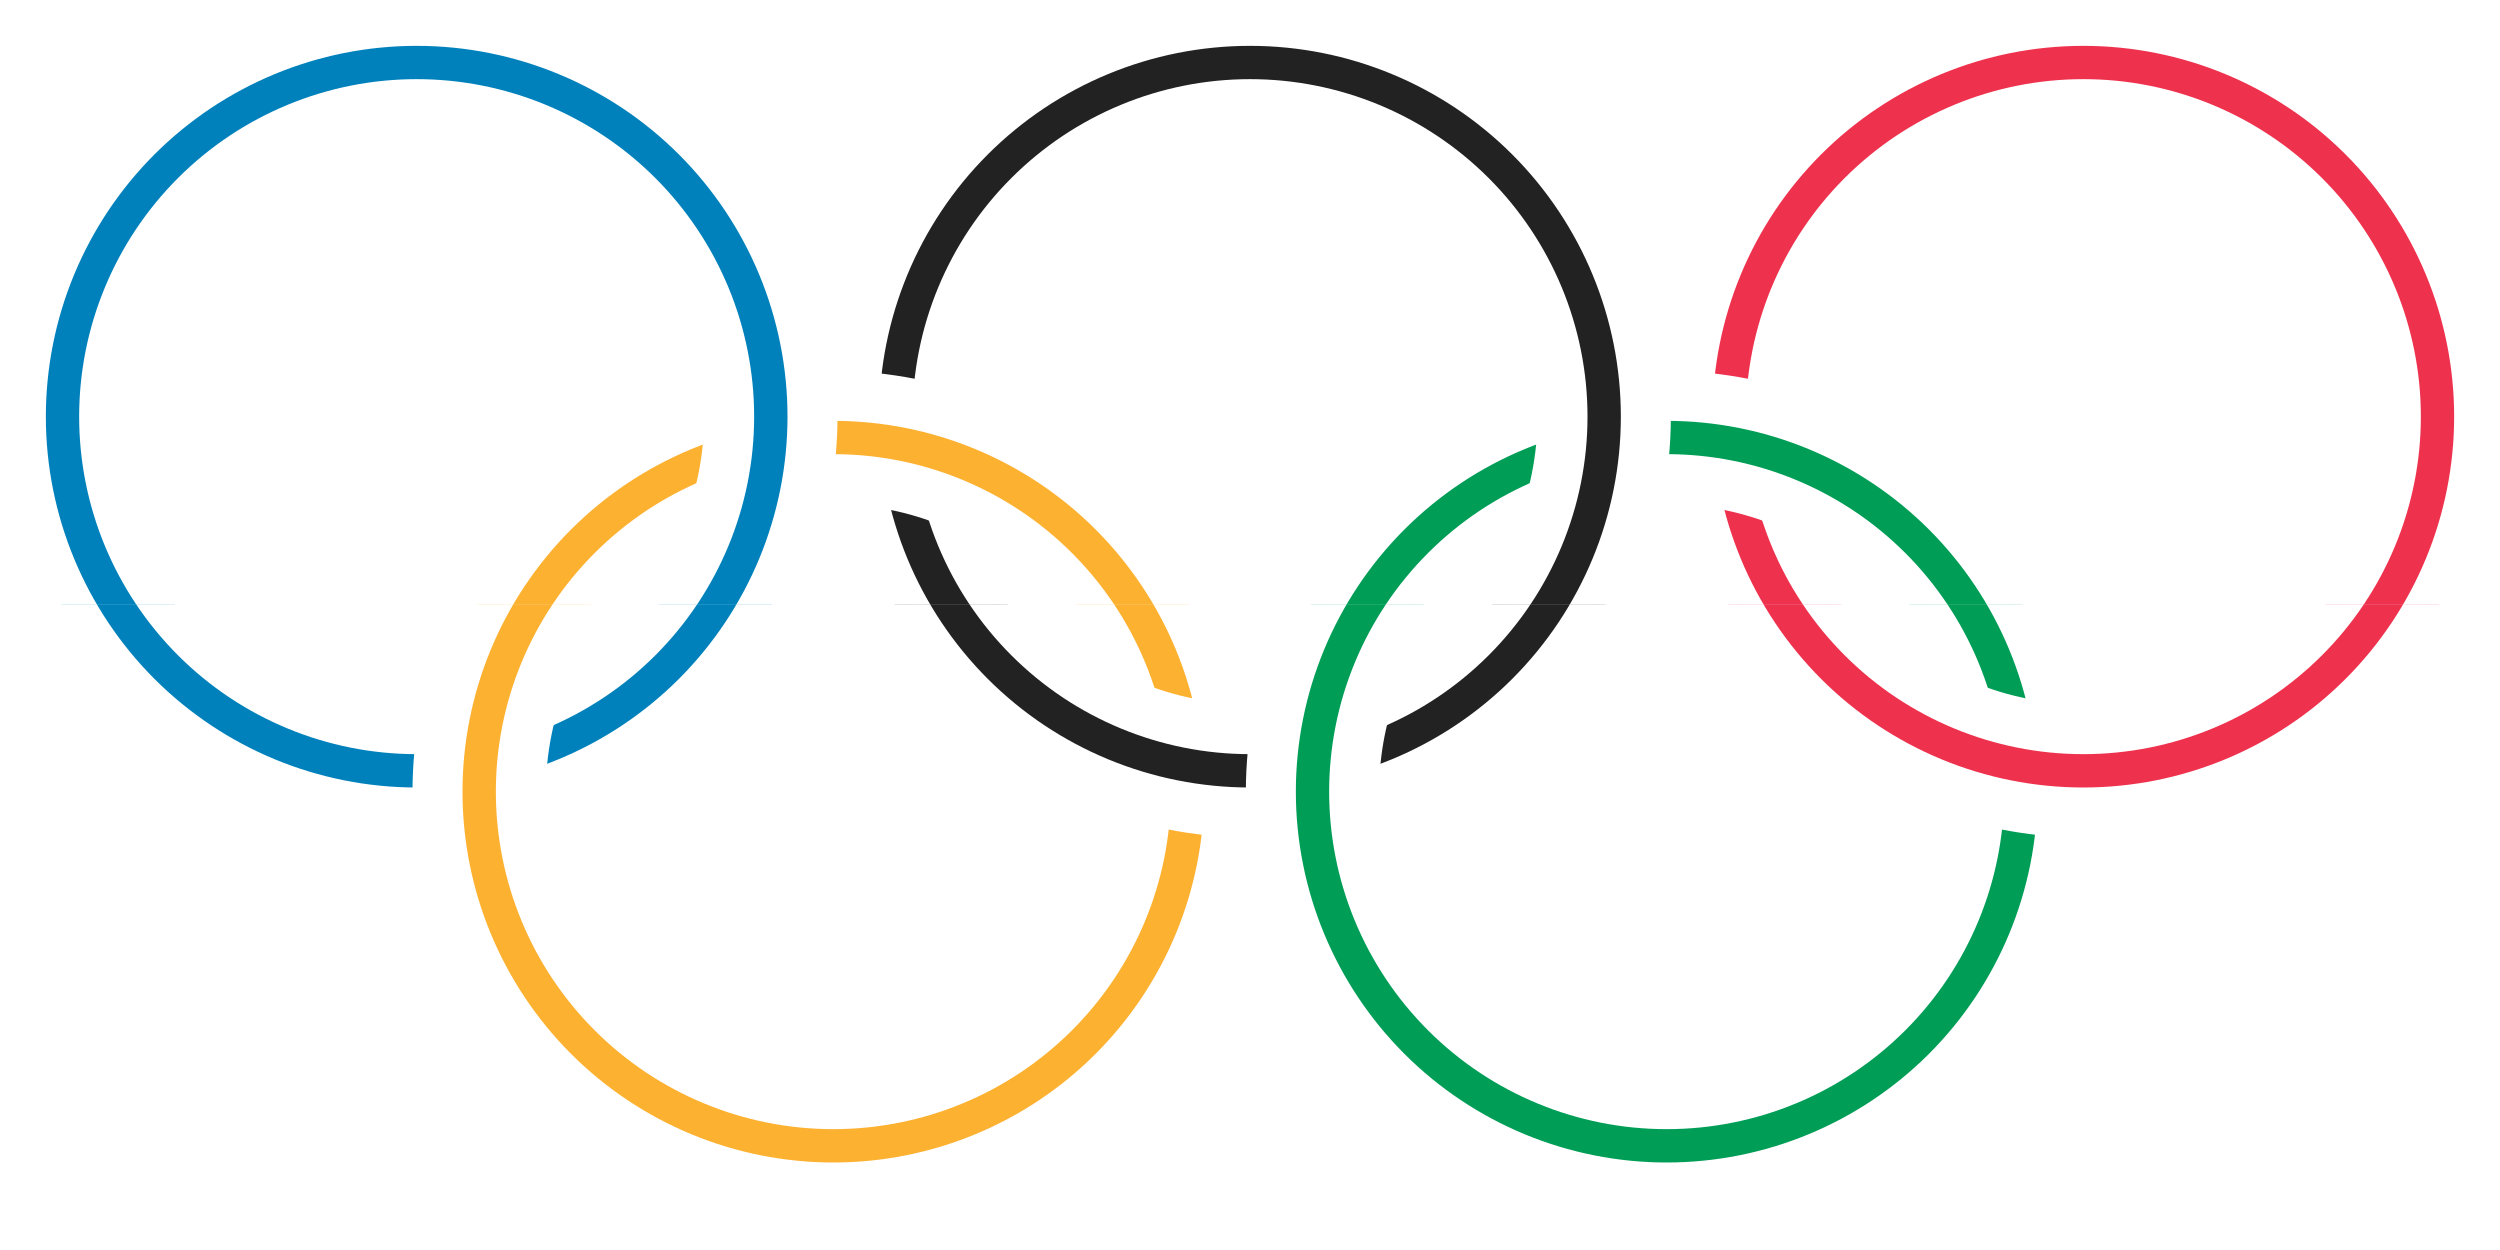
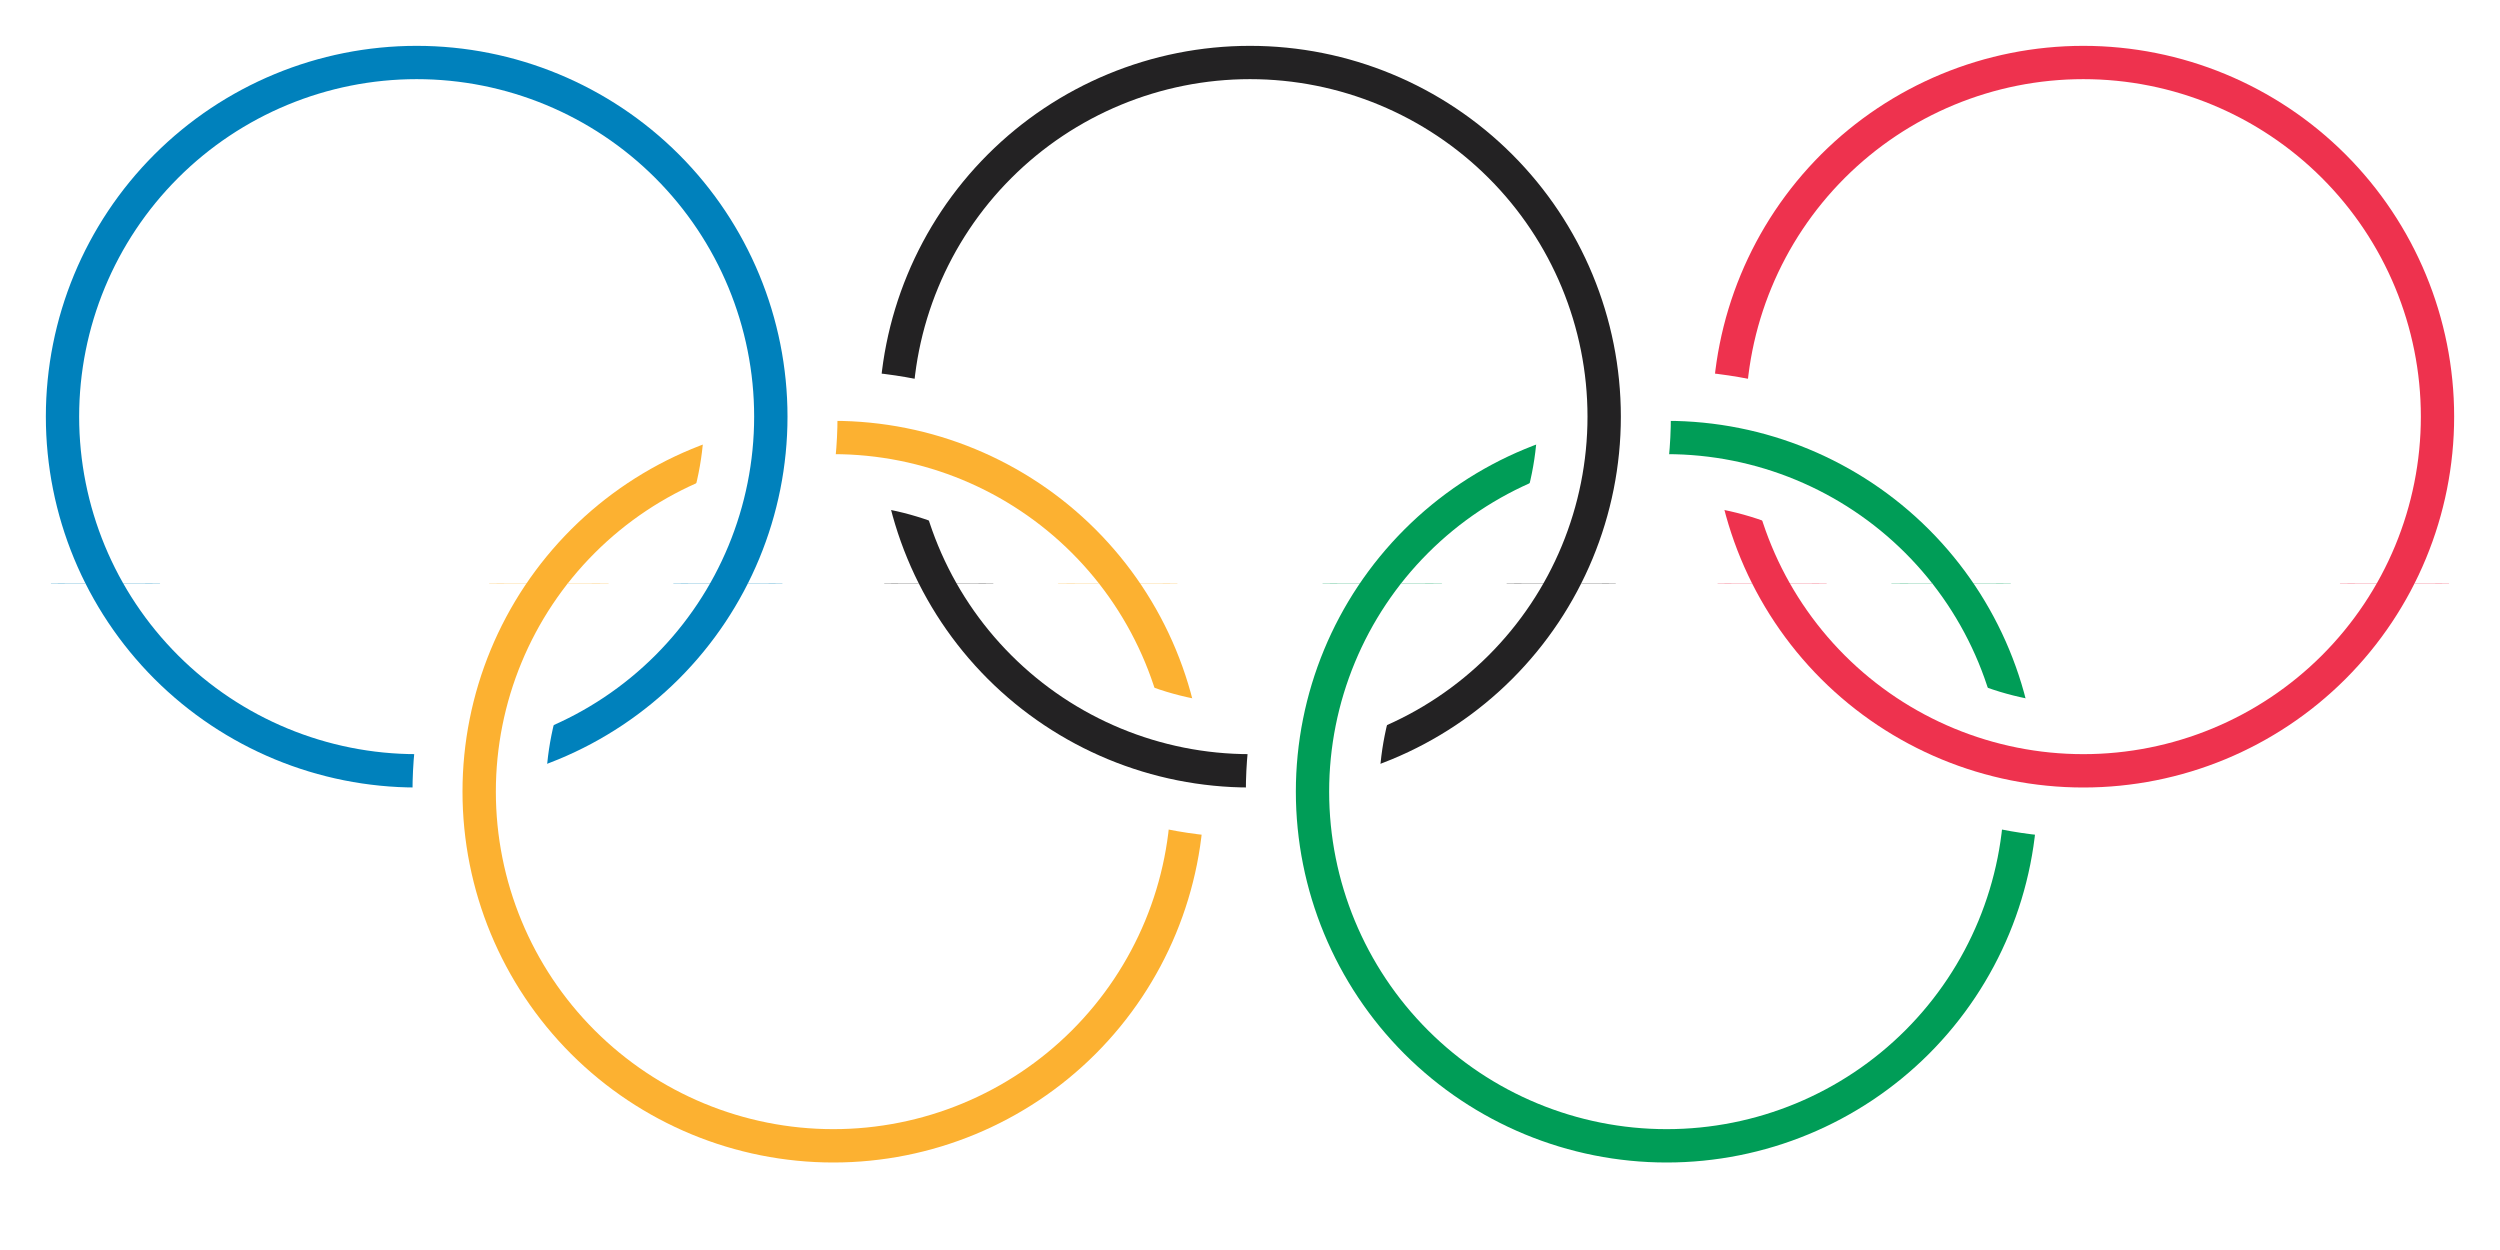
<svg xmlns="http://www.w3.org/2000/svg" width="200pt" height="100pt" viewBox="0 0 200 100" version="1.1">
  <defs>
    <clipPath id="clip1">
-       <path d="M 0 48.332 C 66.668 48.332 133.332 48.332 200 48.332 C 200 32.223 200 16.109 200 0 C 133.332 0 66.668 0 0 0 C 0 16.109 0 32.223 0 48.332 " />
+       <path d="M 0 50 C 66.668 50 133.332 50 200 50 C 200 33.332 200 16.668 200 0 C 133.332 0 66.668 0 0 0 C 0 16.668 0 33.332 0 50 " />
    </clipPath>
    <clipPath id="clip2">
-       <path d="M 0 96.668 C 66.668 96.668 133.332 96.668 200 96.668 C 200 80.555 200 64.445 200 48.332 C 133.332 48.332 66.668 48.332 0 48.332 C 0 64.445 0 80.555 0 96.668 " />
+       <path d="M 0 96.668 C 66.668 96.668 133.332 96.668 200 96.668 C 200 80 200 63.332 200 46.668 C 133.332 46.668 66.668 46.668 0 46.668 C 0 63.332 0 80 0 96.668 " />
    </clipPath>
  </defs>
-   <g id="surface15693">
+   <g id="surface135">
    <g clip-path="url(#clip1)" clip-rule="evenodd">
      <path style="fill-rule:evenodd;fill:rgb(93.333%,19.608%,30.588%);fill-opacity:1;stroke-width:1;stroke-linecap:round;stroke-linejoin:round;stroke:rgb(93.333%,19.608%,30.588%);stroke-opacity:1;stroke-miterlimit:10;" d="M 198.332 33.332 C 198.332 24.934 194.996 16.879 189.059 10.941 C 183.121 5.004 175.066 1.668 166.668 1.668 C 158.27 1.668 150.215 5.004 144.273 10.941 C 138.336 16.879 135 24.934 135 33.332 C 135 41.73 138.336 49.785 144.273 55.727 C 150.215 61.664 158.27 65 166.668 65 C 175.066 65 183.121 61.664 189.059 55.727 C 194.996 49.785 198.332 41.73 198.332 33.332 C 196.109 33.332 193.891 33.332 191.668 33.332 C 191.668 26.703 189.031 20.344 184.344 15.656 C 179.656 10.969 173.297 8.332 166.668 8.332 C 160.035 8.332 153.676 10.969 148.988 15.656 C 144.301 20.344 141.668 26.703 141.668 33.332 C 141.668 39.965 144.301 46.324 148.988 51.012 C 153.676 55.699 160.035 58.332 166.668 58.332 C 173.297 58.332 179.656 55.699 184.344 51.012 C 189.031 46.324 191.668 39.965 191.668 33.332 " />
      <path style="fill:none;stroke-width:4;stroke-linecap:round;stroke-linejoin:round;stroke:rgb(100%,100%,100%);stroke-opacity:1;stroke-miterlimit:10;" d="M 198.332 33.332 C 198.332 24.934 194.996 16.879 189.059 10.941 C 183.121 5.004 175.066 1.668 166.668 1.668 C 158.27 1.668 150.215 5.004 144.273 10.941 C 138.336 16.879 135 24.934 135 33.332 C 135 41.73 138.336 49.785 144.273 55.727 C 150.215 61.664 158.27 65 166.668 65 C 175.066 65 183.121 61.664 189.059 55.727 C 194.996 49.785 198.332 41.73 198.332 33.332 " />
      <path style="fill:none;stroke-width:4;stroke-linecap:round;stroke-linejoin:round;stroke:rgb(100%,100%,100%);stroke-opacity:1;stroke-miterlimit:10;" d="M 191.668 33.332 C 191.668 26.703 189.031 20.344 184.344 15.656 C 179.656 10.969 173.297 8.332 166.668 8.332 C 160.035 8.332 153.676 10.969 148.988 15.656 C 144.301 20.344 141.668 26.703 141.668 33.332 C 141.668 39.965 144.301 46.324 148.988 51.012 C 153.676 55.699 160.035 58.332 166.668 58.332 C 173.297 58.332 179.656 55.699 184.344 51.012 C 189.031 46.324 191.668 39.965 191.668 33.332 " />
      <path style="fill-rule:evenodd;fill:rgb(0%,61.569%,34.118%);fill-opacity:1;stroke-width:1;stroke-linecap:round;stroke-linejoin:round;stroke:rgb(0%,61.569%,34.118%);stroke-opacity:1;stroke-miterlimit:10;" d="M 165 63.332 C 165 54.934 161.664 46.879 155.727 40.941 C 149.785 35.004 141.73 31.668 133.332 31.668 C 124.934 31.668 116.879 35.004 110.941 40.941 C 105.004 46.879 101.668 54.934 101.668 63.332 C 101.668 71.73 105.004 79.785 110.941 85.727 C 116.879 91.664 124.934 95 133.332 95 C 141.73 95 149.785 91.664 155.727 85.727 C 161.664 79.785 165 71.73 165 63.332 C 162.777 63.332 160.555 63.332 158.332 63.332 C 158.332 56.703 155.699 50.344 151.012 45.656 C 146.324 40.969 139.965 38.332 133.332 38.332 C 126.703 38.332 120.344 40.969 115.656 45.656 C 110.969 50.344 108.332 56.703 108.332 63.332 C 108.332 69.965 110.969 76.324 115.656 81.012 C 120.344 85.699 126.703 88.332 133.332 88.332 C 139.965 88.332 146.324 85.699 151.012 81.012 C 155.699 76.324 158.332 69.965 158.332 63.332 " />
      <path style="fill:none;stroke-width:4;stroke-linecap:round;stroke-linejoin:round;stroke:rgb(100%,100%,100%);stroke-opacity:1;stroke-miterlimit:10;" d="M 165 63.332 C 165 54.934 161.664 46.879 155.727 40.941 C 149.785 35.004 141.73 31.668 133.332 31.668 C 124.934 31.668 116.879 35.004 110.941 40.941 C 105.004 46.879 101.668 54.934 101.668 63.332 C 101.668 71.73 105.004 79.785 110.941 85.727 C 116.879 91.664 124.934 95 133.332 95 C 141.73 95 149.785 91.664 155.727 85.727 C 161.664 79.785 165 71.73 165 63.332 " />
      <path style="fill:none;stroke-width:4;stroke-linecap:round;stroke-linejoin:round;stroke:rgb(100%,100%,100%);stroke-opacity:1;stroke-miterlimit:10;" d="M 158.332 63.332 C 158.332 56.703 155.699 50.344 151.012 45.656 C 146.324 40.969 139.965 38.332 133.332 38.332 C 126.703 38.332 120.344 40.969 115.656 45.656 C 110.969 50.344 108.332 56.703 108.332 63.332 C 108.332 69.965 110.969 76.324 115.656 81.012 C 120.344 85.699 126.703 88.332 133.332 88.332 C 139.965 88.332 146.324 85.699 151.012 81.012 C 155.699 76.324 158.332 69.965 158.332 63.332 " />
      <path style="fill-rule:evenodd;fill:rgb(13.725%,13.333%,13.725%);fill-opacity:1;stroke-width:1;stroke-linecap:round;stroke-linejoin:round;stroke:rgb(13.725%,13.333%,13.725%);stroke-opacity:1;stroke-miterlimit:10;" d="M 131.668 33.332 C 131.668 24.934 128.332 16.879 122.391 10.941 C 116.453 5.004 108.398 1.668 100 1.668 C 91.602 1.668 83.547 5.004 77.609 10.941 C 71.668 16.879 68.332 24.934 68.332 33.332 C 68.332 41.73 71.668 49.785 77.609 55.727 C 83.547 61.664 91.602 65 100 65 C 108.398 65 116.453 61.664 122.391 55.727 C 128.332 49.785 131.668 41.73 131.668 33.332 C 129.445 33.332 127.223 33.332 125 33.332 C 125 26.703 122.367 20.344 117.676 15.656 C 112.988 10.969 106.629 8.332 100 8.332 C 93.371 8.332 87.012 10.969 82.324 15.656 C 77.633 20.344 75 26.703 75 33.332 C 75 39.965 77.633 46.324 82.324 51.012 C 87.012 55.699 93.371 58.332 100 58.332 C 106.629 58.332 112.988 55.699 117.676 51.012 C 122.367 46.324 125 39.965 125 33.332 " />
      <path style="fill:none;stroke-width:4;stroke-linecap:round;stroke-linejoin:round;stroke:rgb(100%,100%,100%);stroke-opacity:1;stroke-miterlimit:10;" d="M 131.668 33.332 C 131.668 24.934 128.332 16.879 122.391 10.941 C 116.453 5.004 108.398 1.668 100 1.668 C 91.602 1.668 83.547 5.004 77.609 10.941 C 71.668 16.879 68.332 24.934 68.332 33.332 C 68.332 41.73 71.668 49.785 77.609 55.727 C 83.547 61.664 91.602 65 100 65 C 108.398 65 116.453 61.664 122.391 55.727 C 128.332 49.785 131.668 41.73 131.668 33.332 " />
      <path style="fill:none;stroke-width:4;stroke-linecap:round;stroke-linejoin:round;stroke:rgb(100%,100%,100%);stroke-opacity:1;stroke-miterlimit:10;" d="M 125 33.332 C 125 26.703 122.367 20.344 117.676 15.656 C 112.988 10.969 106.629 8.332 100 8.332 C 93.371 8.332 87.012 10.969 82.324 15.656 C 77.633 20.344 75 26.703 75 33.332 C 75 39.965 77.633 46.324 82.324 51.012 C 87.012 55.699 93.371 58.332 100 58.332 C 106.629 58.332 112.988 55.699 117.676 51.012 C 122.367 46.324 125 39.965 125 33.332 " />
      <path style="fill-rule:evenodd;fill:rgb(98.824%,69.412%,19.216%);fill-opacity:1;stroke-width:1;stroke-linecap:round;stroke-linejoin:round;stroke:rgb(98.824%,69.412%,19.216%);stroke-opacity:1;stroke-miterlimit:10;" d="M 98.332 63.332 C 98.332 54.934 94.996 46.879 89.059 40.941 C 83.121 35.004 75.066 31.668 66.668 31.668 C 58.27 31.668 50.215 35.004 44.273 40.941 C 38.336 46.879 35 54.934 35 63.332 C 35 71.73 38.336 79.785 44.273 85.727 C 50.215 91.664 58.27 95 66.668 95 C 75.066 95 83.121 91.664 89.059 85.727 C 94.996 79.785 98.332 71.73 98.332 63.332 C 96.109 63.332 93.891 63.332 91.668 63.332 C 91.668 56.703 89.031 50.344 84.344 45.656 C 79.656 40.969 73.297 38.332 66.668 38.332 C 60.035 38.332 53.676 40.969 48.988 45.656 C 44.301 50.344 41.668 56.703 41.668 63.332 C 41.668 69.965 44.301 76.324 48.988 81.012 C 53.676 85.699 60.035 88.332 66.668 88.332 C 73.297 88.332 79.656 85.699 84.344 81.012 C 89.031 76.324 91.668 69.965 91.668 63.332 " />
      <path style="fill:none;stroke-width:4;stroke-linecap:round;stroke-linejoin:round;stroke:rgb(100%,100%,100%);stroke-opacity:1;stroke-miterlimit:10;" d="M 98.332 63.332 C 98.332 54.934 94.996 46.879 89.059 40.941 C 83.121 35.004 75.066 31.668 66.668 31.668 C 58.27 31.668 50.215 35.004 44.273 40.941 C 38.336 46.879 35 54.934 35 63.332 C 35 71.73 38.336 79.785 44.273 85.727 C 50.215 91.664 58.27 95 66.668 95 C 75.066 95 83.121 91.664 89.059 85.727 C 94.996 79.785 98.332 71.73 98.332 63.332 " />
      <path style="fill:none;stroke-width:4;stroke-linecap:round;stroke-linejoin:round;stroke:rgb(100%,100%,100%);stroke-opacity:1;stroke-miterlimit:10;" d="M 91.668 63.332 C 91.668 56.703 89.031 50.344 84.344 45.656 C 79.656 40.969 73.297 38.332 66.668 38.332 C 60.035 38.332 53.676 40.969 48.988 45.656 C 44.301 50.344 41.668 56.703 41.668 63.332 C 41.668 69.965 44.301 76.324 48.988 81.012 C 53.676 85.699 60.035 88.332 66.668 88.332 C 73.297 88.332 79.656 85.699 84.344 81.012 C 89.031 76.324 91.668 69.965 91.668 63.332 " />
      <path style="fill-rule:evenodd;fill:rgb(0%,50.588%,73.725%);fill-opacity:1;stroke-width:1;stroke-linecap:round;stroke-linejoin:round;stroke:rgb(0%,50.588%,73.725%);stroke-opacity:1;stroke-miterlimit:10;" d="M 65 33.332 C 65 24.934 61.664 16.879 55.727 10.941 C 49.785 5.004 41.73 1.668 33.332 1.668 C 24.934 1.668 16.879 5.004 10.941 10.941 C 5.004 16.879 1.668 24.934 1.668 33.332 C 1.668 41.73 5.004 49.785 10.941 55.727 C 16.879 61.664 24.934 65 33.332 65 C 41.73 65 49.785 61.664 55.727 55.727 C 61.664 49.785 65 41.73 65 33.332 C 62.777 33.332 60.555 33.332 58.332 33.332 C 58.332 26.703 55.699 20.344 51.012 15.656 C 46.324 10.969 39.965 8.332 33.332 8.332 C 26.703 8.332 20.344 10.969 15.656 15.656 C 10.969 20.344 8.332 26.703 8.332 33.332 C 8.332 39.965 10.969 46.324 15.656 51.012 C 20.344 55.699 26.703 58.332 33.332 58.332 C 39.965 58.332 46.324 55.699 51.012 51.012 C 55.699 46.324 58.332 39.965 58.332 33.332 " />
      <path style="fill:none;stroke-width:4;stroke-linecap:round;stroke-linejoin:round;stroke:rgb(100%,100%,100%);stroke-opacity:1;stroke-miterlimit:10;" d="M 65 33.332 C 65 24.934 61.664 16.879 55.727 10.941 C 49.785 5.004 41.73 1.668 33.332 1.668 C 24.934 1.668 16.879 5.004 10.941 10.941 C 5.004 16.879 1.668 24.934 1.668 33.332 C 1.668 41.73 5.004 49.785 10.941 55.727 C 16.879 61.664 24.934 65 33.332 65 C 41.73 65 49.785 61.664 55.727 55.727 C 61.664 49.785 65 41.73 65 33.332 " />
      <path style="fill:none;stroke-width:4;stroke-linecap:round;stroke-linejoin:round;stroke:rgb(100%,100%,100%);stroke-opacity:1;stroke-miterlimit:10;" d="M 58.332 33.332 C 58.332 26.703 55.699 20.344 51.012 15.656 C 46.324 10.969 39.965 8.332 33.332 8.332 C 26.703 8.332 20.344 10.969 15.656 15.656 C 10.969 20.344 8.332 26.703 8.332 33.332 C 8.332 39.965 10.969 46.324 15.656 51.012 C 20.344 55.699 26.703 58.332 33.332 58.332 C 39.965 58.332 46.324 55.699 51.012 51.012 C 55.699 46.324 58.332 39.965 58.332 33.332 " />
    </g>
    <g clip-path="url(#clip2)" clip-rule="evenodd">
      <path style="fill-rule:evenodd;fill:rgb(0%,50.588%,73.725%);fill-opacity:1;stroke-width:1;stroke-linecap:round;stroke-linejoin:round;stroke:rgb(0%,50.588%,73.725%);stroke-opacity:1;stroke-miterlimit:10;" d="M 65 33.332 C 65 24.934 61.664 16.879 55.727 10.941 C 49.785 5.004 41.73 1.668 33.332 1.668 C 24.934 1.668 16.879 5.004 10.941 10.941 C 5.004 16.879 1.668 24.934 1.668 33.332 C 1.668 41.73 5.004 49.785 10.941 55.727 C 16.879 61.664 24.934 65 33.332 65 C 41.73 65 49.785 61.664 55.727 55.727 C 61.664 49.785 65 41.73 65 33.332 C 62.777 33.332 60.555 33.332 58.332 33.332 C 58.332 26.703 55.699 20.344 51.012 15.656 C 46.324 10.969 39.965 8.332 33.332 8.332 C 26.703 8.332 20.344 10.969 15.656 15.656 C 10.969 20.344 8.332 26.703 8.332 33.332 C 8.332 39.965 10.969 46.324 15.656 51.012 C 20.344 55.699 26.703 58.332 33.332 58.332 C 39.965 58.332 46.324 55.699 51.012 51.012 C 55.699 46.324 58.332 39.965 58.332 33.332 " />
      <path style="fill:none;stroke-width:4;stroke-linecap:round;stroke-linejoin:round;stroke:rgb(100%,100%,100%);stroke-opacity:1;stroke-miterlimit:10;" d="M 65 33.332 C 65 24.934 61.664 16.879 55.727 10.941 C 49.785 5.004 41.73 1.668 33.332 1.668 C 24.934 1.668 16.879 5.004 10.941 10.941 C 5.004 16.879 1.668 24.934 1.668 33.332 C 1.668 41.73 5.004 49.785 10.941 55.727 C 16.879 61.664 24.934 65 33.332 65 C 41.73 65 49.785 61.664 55.727 55.727 C 61.664 49.785 65 41.73 65 33.332 " />
      <path style="fill:none;stroke-width:4;stroke-linecap:round;stroke-linejoin:round;stroke:rgb(100%,100%,100%);stroke-opacity:1;stroke-miterlimit:10;" d="M 58.332 33.332 C 58.332 26.703 55.699 20.344 51.012 15.656 C 46.324 10.969 39.965 8.332 33.332 8.332 C 26.703 8.332 20.344 10.969 15.656 15.656 C 10.969 20.344 8.332 26.703 8.332 33.332 C 8.332 39.965 10.969 46.324 15.656 51.012 C 20.344 55.699 26.703 58.332 33.332 58.332 C 39.965 58.332 46.324 55.699 51.012 51.012 C 55.699 46.324 58.332 39.965 58.332 33.332 " />
      <path style="fill-rule:evenodd;fill:rgb(98.824%,69.412%,19.216%);fill-opacity:1;stroke-width:1;stroke-linecap:round;stroke-linejoin:round;stroke:rgb(98.824%,69.412%,19.216%);stroke-opacity:1;stroke-miterlimit:10;" d="M 98.332 63.332 C 98.332 54.934 94.996 46.879 89.059 40.941 C 83.121 35.004 75.066 31.668 66.668 31.668 C 58.27 31.668 50.215 35.004 44.273 40.941 C 38.336 46.879 35 54.934 35 63.332 C 35 71.73 38.336 79.785 44.273 85.727 C 50.215 91.664 58.27 95 66.668 95 C 75.066 95 83.121 91.664 89.059 85.727 C 94.996 79.785 98.332 71.73 98.332 63.332 C 96.109 63.332 93.891 63.332 91.668 63.332 C 91.668 56.703 89.031 50.344 84.344 45.656 C 79.656 40.969 73.297 38.332 66.668 38.332 C 60.035 38.332 53.676 40.969 48.988 45.656 C 44.301 50.344 41.668 56.703 41.668 63.332 C 41.668 69.965 44.301 76.324 48.988 81.012 C 53.676 85.699 60.035 88.332 66.668 88.332 C 73.297 88.332 79.656 85.699 84.344 81.012 C 89.031 76.324 91.668 69.965 91.668 63.332 " />
      <path style="fill:none;stroke-width:4;stroke-linecap:round;stroke-linejoin:round;stroke:rgb(100%,100%,100%);stroke-opacity:1;stroke-miterlimit:10;" d="M 98.332 63.332 C 98.332 54.934 94.996 46.879 89.059 40.941 C 83.121 35.004 75.066 31.668 66.668 31.668 C 58.27 31.668 50.215 35.004 44.273 40.941 C 38.336 46.879 35 54.934 35 63.332 C 35 71.73 38.336 79.785 44.273 85.727 C 50.215 91.664 58.27 95 66.668 95 C 75.066 95 83.121 91.664 89.059 85.727 C 94.996 79.785 98.332 71.73 98.332 63.332 " />
      <path style="fill:none;stroke-width:4;stroke-linecap:round;stroke-linejoin:round;stroke:rgb(100%,100%,100%);stroke-opacity:1;stroke-miterlimit:10;" d="M 91.668 63.332 C 91.668 56.703 89.031 50.344 84.344 45.656 C 79.656 40.969 73.297 38.332 66.668 38.332 C 60.035 38.332 53.676 40.969 48.988 45.656 C 44.301 50.344 41.668 56.703 41.668 63.332 C 41.668 69.965 44.301 76.324 48.988 81.012 C 53.676 85.699 60.035 88.332 66.668 88.332 C 73.297 88.332 79.656 85.699 84.344 81.012 C 89.031 76.324 91.668 69.965 91.668 63.332 " />
      <path style="fill-rule:evenodd;fill:rgb(13.725%,13.333%,13.725%);fill-opacity:1;stroke-width:1;stroke-linecap:round;stroke-linejoin:round;stroke:rgb(13.725%,13.333%,13.725%);stroke-opacity:1;stroke-miterlimit:10;" d="M 131.668 33.332 C 131.668 24.934 128.332 16.879 122.391 10.941 C 116.453 5.004 108.398 1.668 100 1.668 C 91.602 1.668 83.547 5.004 77.609 10.941 C 71.668 16.879 68.332 24.934 68.332 33.332 C 68.332 41.73 71.668 49.785 77.609 55.727 C 83.547 61.664 91.602 65 100 65 C 108.398 65 116.453 61.664 122.391 55.727 C 128.332 49.785 131.668 41.73 131.668 33.332 C 129.445 33.332 127.223 33.332 125 33.332 C 125 26.703 122.367 20.344 117.676 15.656 C 112.988 10.969 106.629 8.332 100 8.332 C 93.371 8.332 87.012 10.969 82.324 15.656 C 77.633 20.344 75 26.703 75 33.332 C 75 39.965 77.633 46.324 82.324 51.012 C 87.012 55.699 93.371 58.332 100 58.332 C 106.629 58.332 112.988 55.699 117.676 51.012 C 122.367 46.324 125 39.965 125 33.332 " />
      <path style="fill:none;stroke-width:4;stroke-linecap:round;stroke-linejoin:round;stroke:rgb(100%,100%,100%);stroke-opacity:1;stroke-miterlimit:10;" d="M 131.668 33.332 C 131.668 24.934 128.332 16.879 122.391 10.941 C 116.453 5.004 108.398 1.668 100 1.668 C 91.602 1.668 83.547 5.004 77.609 10.941 C 71.668 16.879 68.332 24.934 68.332 33.332 C 68.332 41.73 71.668 49.785 77.609 55.727 C 83.547 61.664 91.602 65 100 65 C 108.398 65 116.453 61.664 122.391 55.727 C 128.332 49.785 131.668 41.73 131.668 33.332 " />
      <path style="fill:none;stroke-width:4;stroke-linecap:round;stroke-linejoin:round;stroke:rgb(100%,100%,100%);stroke-opacity:1;stroke-miterlimit:10;" d="M 125 33.332 C 125 26.703 122.367 20.344 117.676 15.656 C 112.988 10.969 106.629 8.332 100 8.332 C 93.371 8.332 87.012 10.969 82.324 15.656 C 77.633 20.344 75 26.703 75 33.332 C 75 39.965 77.633 46.324 82.324 51.012 C 87.012 55.699 93.371 58.332 100 58.332 C 106.629 58.332 112.988 55.699 117.676 51.012 C 122.367 46.324 125 39.965 125 33.332 " />
      <path style="fill-rule:evenodd;fill:rgb(0%,61.569%,34.118%);fill-opacity:1;stroke-width:1;stroke-linecap:round;stroke-linejoin:round;stroke:rgb(0%,61.569%,34.118%);stroke-opacity:1;stroke-miterlimit:10;" d="M 165 63.332 C 165 54.934 161.664 46.879 155.727 40.941 C 149.785 35.004 141.73 31.668 133.332 31.668 C 124.934 31.668 116.879 35.004 110.941 40.941 C 105.004 46.879 101.668 54.934 101.668 63.332 C 101.668 71.73 105.004 79.785 110.941 85.727 C 116.879 91.664 124.934 95 133.332 95 C 141.73 95 149.785 91.664 155.727 85.727 C 161.664 79.785 165 71.73 165 63.332 C 162.777 63.332 160.555 63.332 158.332 63.332 C 158.332 56.703 155.699 50.344 151.012 45.656 C 146.324 40.969 139.965 38.332 133.332 38.332 C 126.703 38.332 120.344 40.969 115.656 45.656 C 110.969 50.344 108.332 56.703 108.332 63.332 C 108.332 69.965 110.969 76.324 115.656 81.012 C 120.344 85.699 126.703 88.332 133.332 88.332 C 139.965 88.332 146.324 85.699 151.012 81.012 C 155.699 76.324 158.332 69.965 158.332 63.332 " />
      <path style="fill:none;stroke-width:4;stroke-linecap:round;stroke-linejoin:round;stroke:rgb(100%,100%,100%);stroke-opacity:1;stroke-miterlimit:10;" d="M 165 63.332 C 165 54.934 161.664 46.879 155.727 40.941 C 149.785 35.004 141.73 31.668 133.332 31.668 C 124.934 31.668 116.879 35.004 110.941 40.941 C 105.004 46.879 101.668 54.934 101.668 63.332 C 101.668 71.73 105.004 79.785 110.941 85.727 C 116.879 91.664 124.934 95 133.332 95 C 141.73 95 149.785 91.664 155.727 85.727 C 161.664 79.785 165 71.73 165 63.332 " />
      <path style="fill:none;stroke-width:4;stroke-linecap:round;stroke-linejoin:round;stroke:rgb(100%,100%,100%);stroke-opacity:1;stroke-miterlimit:10;" d="M 158.332 63.332 C 158.332 56.703 155.699 50.344 151.012 45.656 C 146.324 40.969 139.965 38.332 133.332 38.332 C 126.703 38.332 120.344 40.969 115.656 45.656 C 110.969 50.344 108.332 56.703 108.332 63.332 C 108.332 69.965 110.969 76.324 115.656 81.012 C 120.344 85.699 126.703 88.332 133.332 88.332 C 139.965 88.332 146.324 85.699 151.012 81.012 C 155.699 76.324 158.332 69.965 158.332 63.332 " />
      <path style="fill-rule:evenodd;fill:rgb(93.333%,19.608%,30.588%);fill-opacity:1;stroke-width:1;stroke-linecap:round;stroke-linejoin:round;stroke:rgb(93.333%,19.608%,30.588%);stroke-opacity:1;stroke-miterlimit:10;" d="M 198.332 33.332 C 198.332 24.934 194.996 16.879 189.059 10.941 C 183.121 5.004 175.066 1.668 166.668 1.668 C 158.27 1.668 150.215 5.004 144.273 10.941 C 138.336 16.879 135 24.934 135 33.332 C 135 41.73 138.336 49.785 144.273 55.727 C 150.215 61.664 158.27 65 166.668 65 C 175.066 65 183.121 61.664 189.059 55.727 C 194.996 49.785 198.332 41.73 198.332 33.332 C 196.109 33.332 193.891 33.332 191.668 33.332 C 191.668 26.703 189.031 20.344 184.344 15.656 C 179.656 10.969 173.297 8.332 166.668 8.332 C 160.035 8.332 153.676 10.969 148.988 15.656 C 144.301 20.344 141.668 26.703 141.668 33.332 C 141.668 39.965 144.301 46.324 148.988 51.012 C 153.676 55.699 160.035 58.332 166.668 58.332 C 173.297 58.332 179.656 55.699 184.344 51.012 C 189.031 46.324 191.668 39.965 191.668 33.332 " />
      <path style="fill:none;stroke-width:4;stroke-linecap:round;stroke-linejoin:round;stroke:rgb(100%,100%,100%);stroke-opacity:1;stroke-miterlimit:10;" d="M 198.332 33.332 C 198.332 24.934 194.996 16.879 189.059 10.941 C 183.121 5.004 175.066 1.668 166.668 1.668 C 158.27 1.668 150.215 5.004 144.273 10.941 C 138.336 16.879 135 24.934 135 33.332 C 135 41.73 138.336 49.785 144.273 55.727 C 150.215 61.664 158.27 65 166.668 65 C 175.066 65 183.121 61.664 189.059 55.727 C 194.996 49.785 198.332 41.73 198.332 33.332 " />
      <path style="fill:none;stroke-width:4;stroke-linecap:round;stroke-linejoin:round;stroke:rgb(100%,100%,100%);stroke-opacity:1;stroke-miterlimit:10;" d="M 191.668 33.332 C 191.668 26.703 189.031 20.344 184.344 15.656 C 179.656 10.969 173.297 8.332 166.668 8.332 C 160.035 8.332 153.676 10.969 148.988 15.656 C 144.301 20.344 141.668 26.703 141.668 33.332 C 141.668 39.965 144.301 46.324 148.988 51.012 C 153.676 55.699 160.035 58.332 166.668 58.332 C 173.297 58.332 179.656 55.699 184.344 51.012 C 189.031 46.324 191.668 39.965 191.668 33.332 " />
    </g>
  </g>
</svg>
